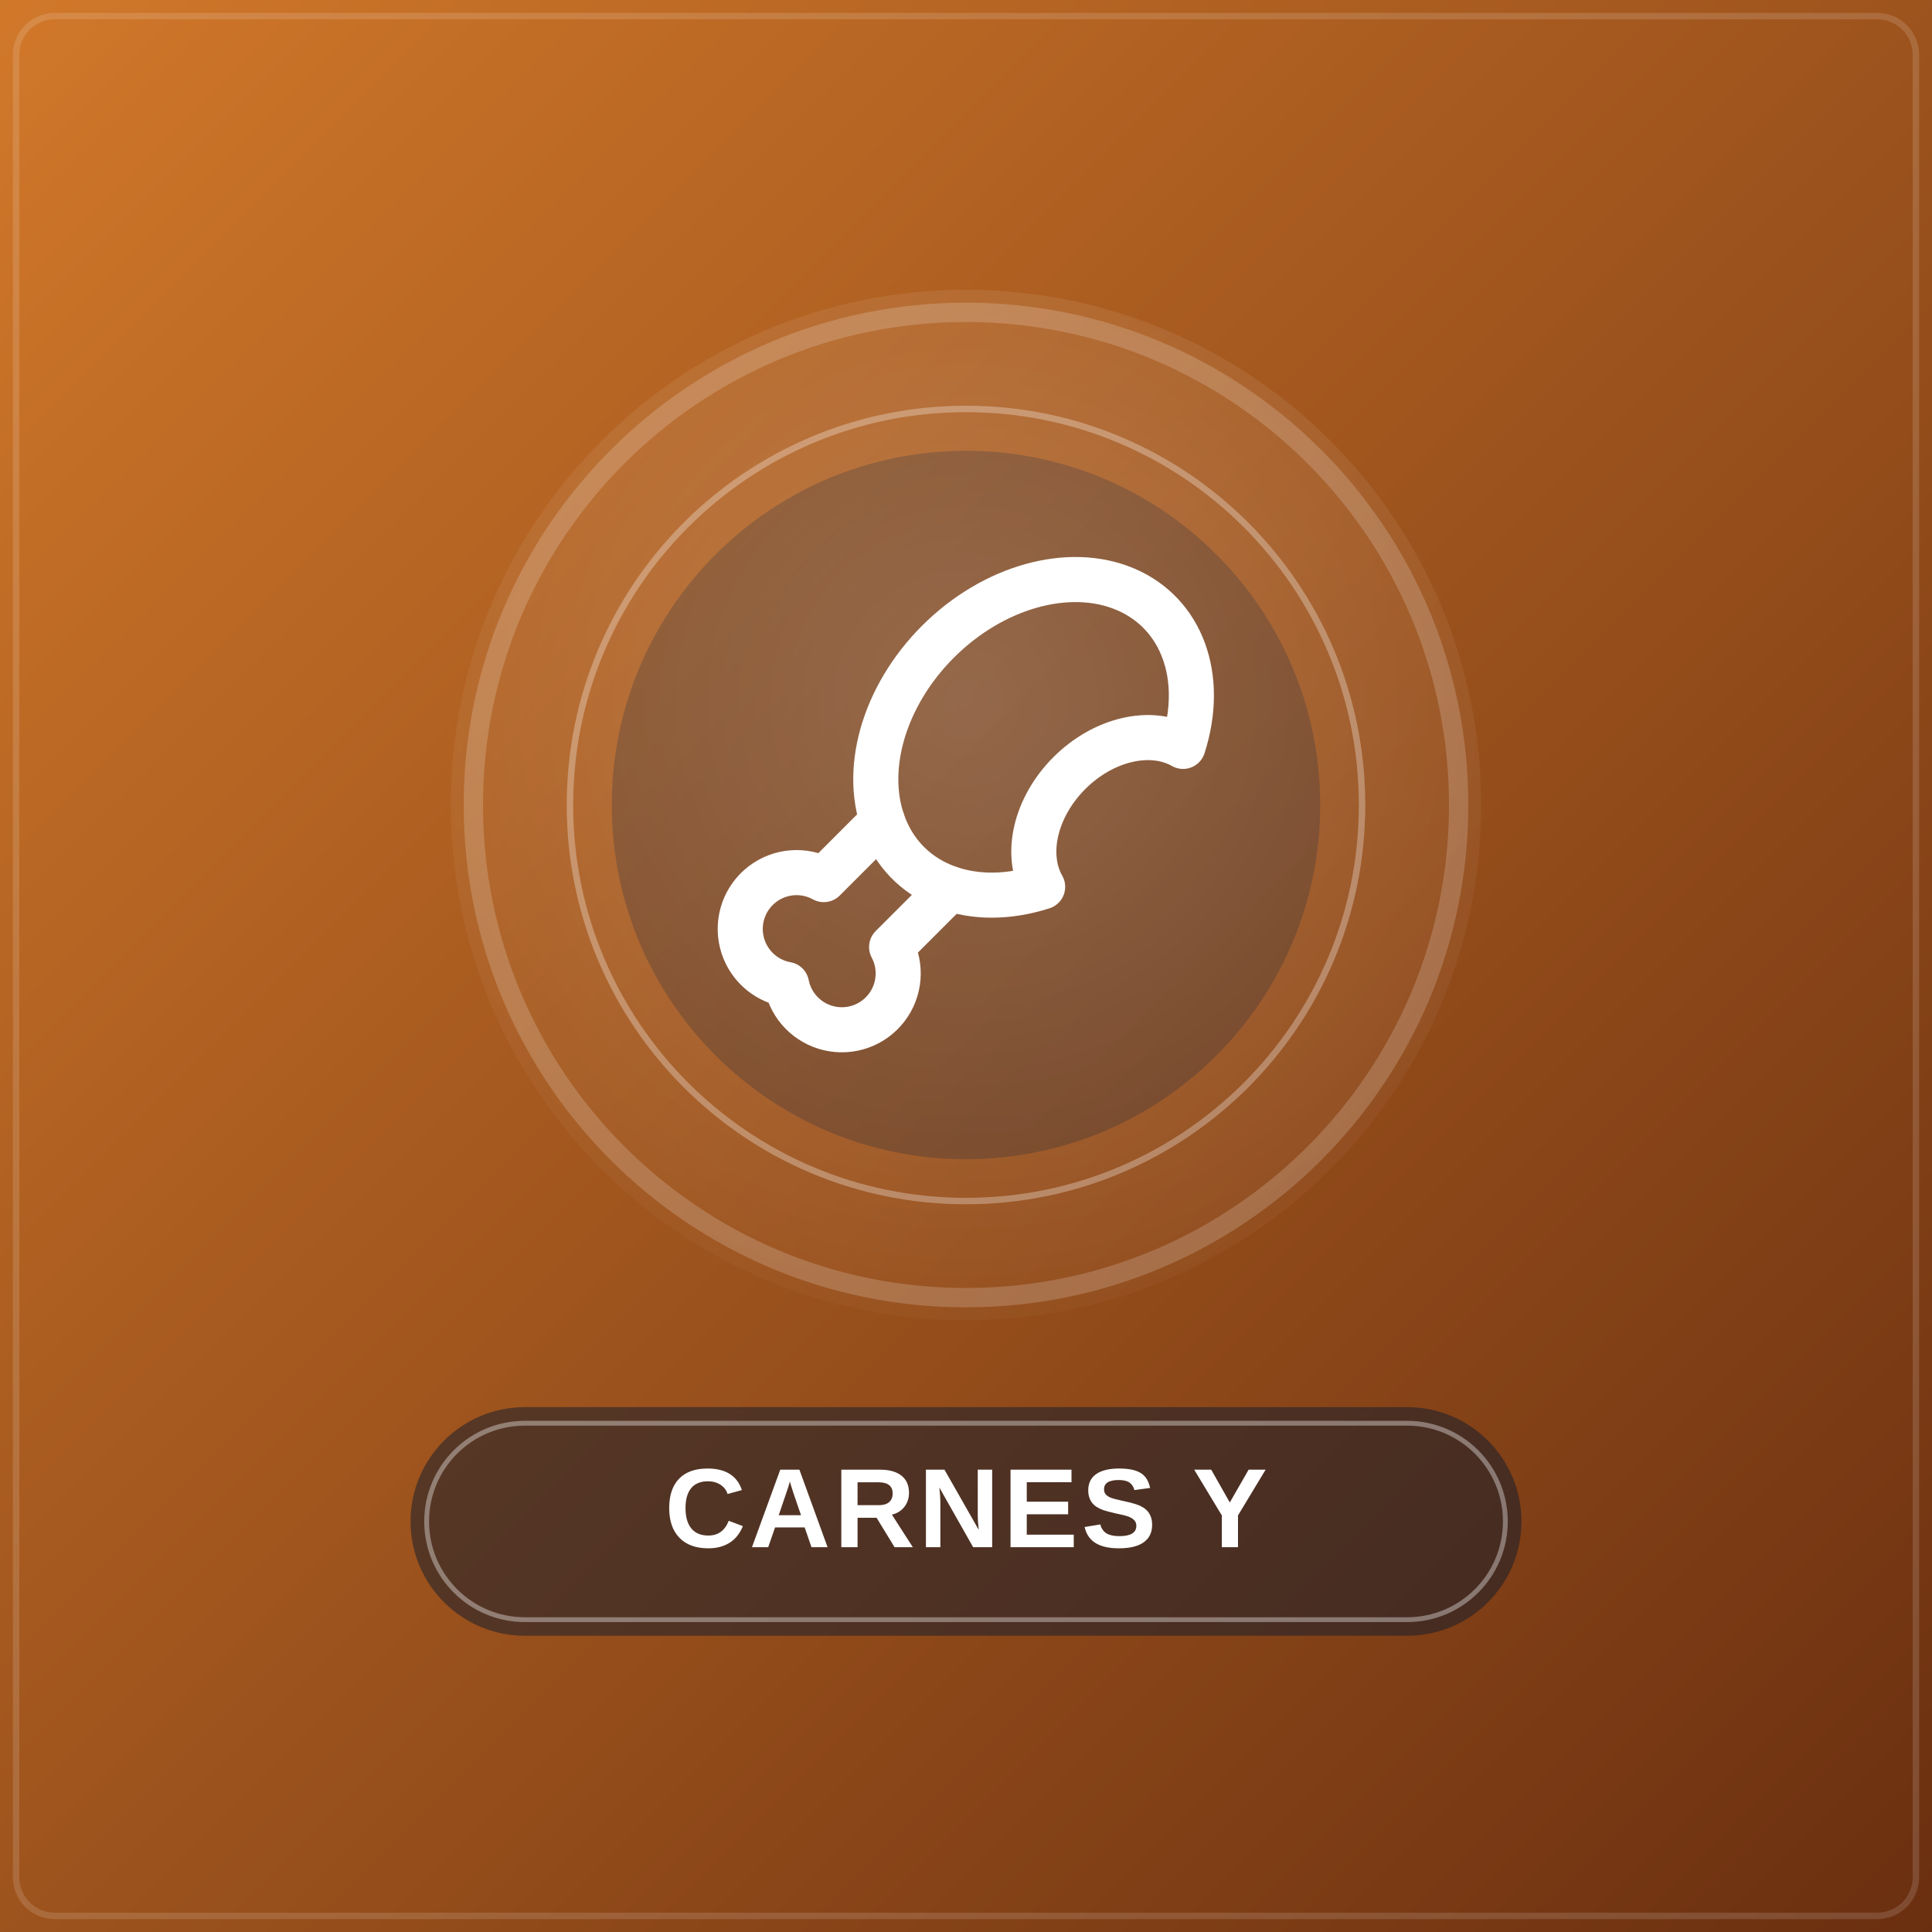
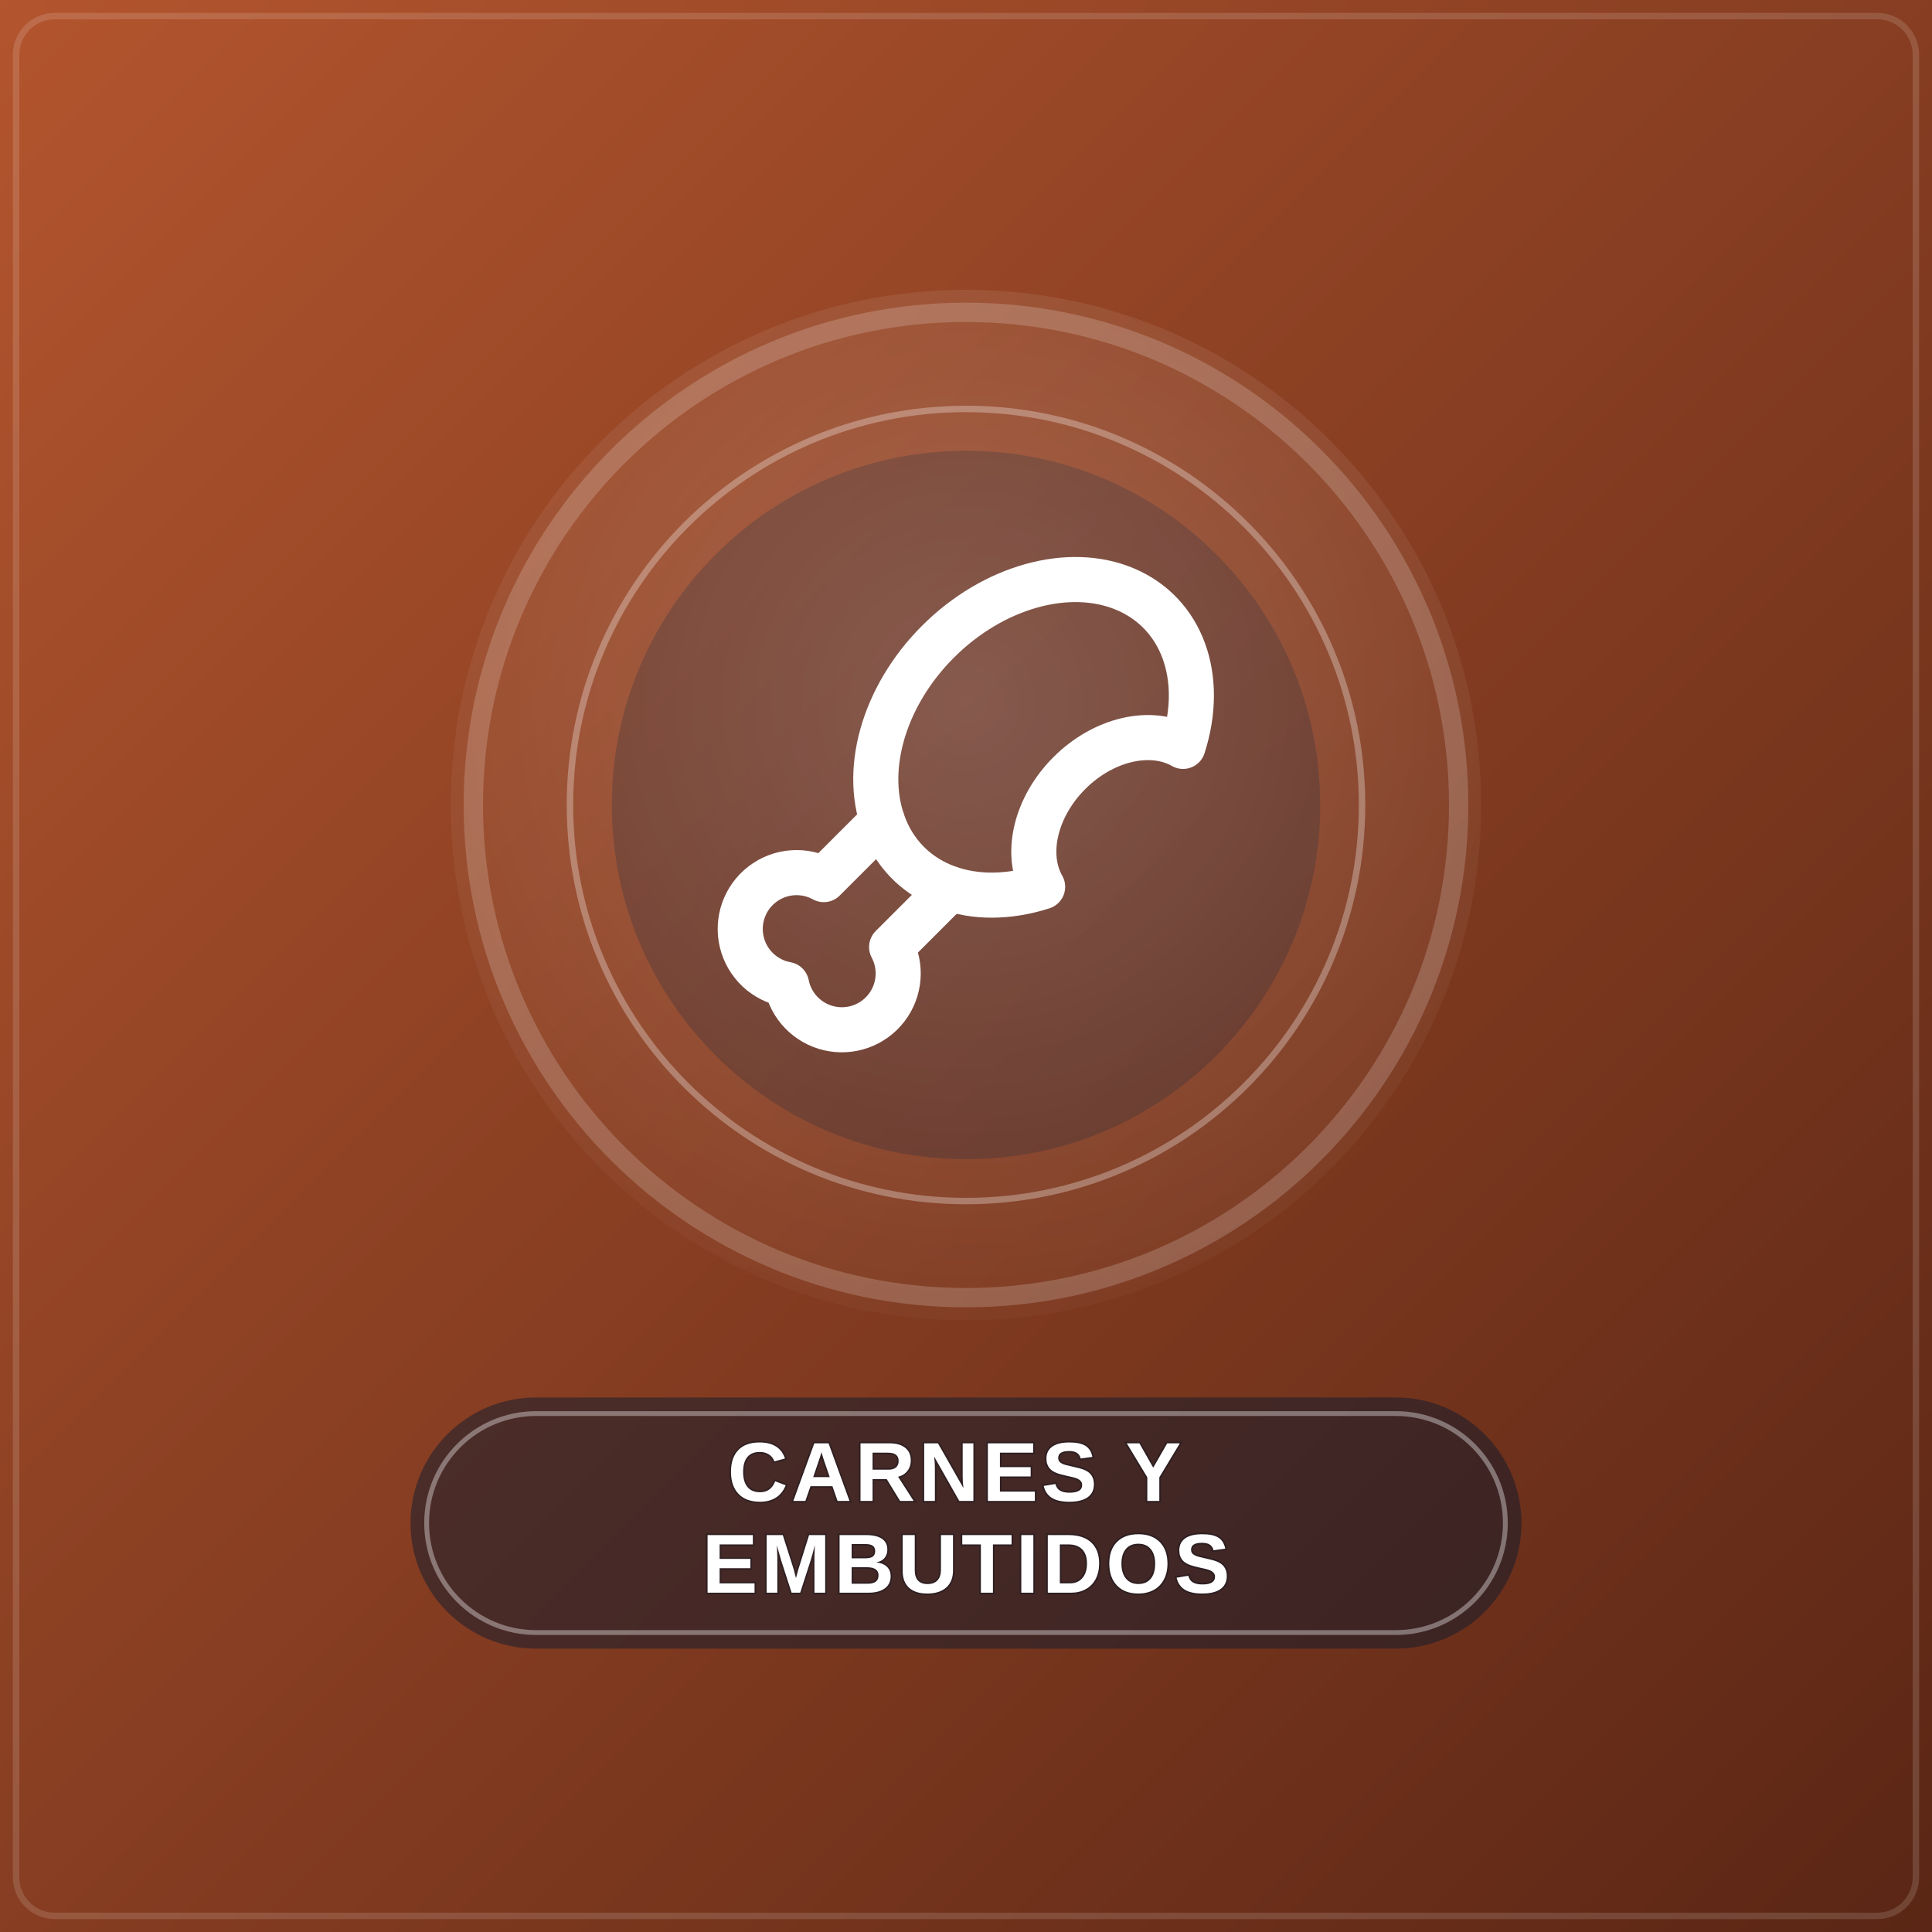
- <svg xmlns="http://www.w3.org/2000/svg" width="1200" height="1200" viewBox="0 0 1200 1200" role="img" aria-label="CARNES Y" data-template-version="v1" data-icon="drumstick">
+ <svg xmlns="http://www.w3.org/2000/svg" width="1200" height="1200" viewBox="0 0 1200 1200" role="img" aria-label="CARNES Y EMBUTIDOS" data-template-version="v3" data-icon="drumstick">
  <defs>
    <linearGradient id="bg" x1="0" y1="0" x2="1" y2="1">
-       <stop offset="0%" stop-color="#D1782A" />
-       <stop offset="100%" stop-color="#6A2F10" />
+       <stop offset="0%" stop-color="#B3552E" />
+       <stop offset="100%" stop-color="#5A2615" />
    </linearGradient>
    <radialGradient id="halo" cx="0.5" cy="0.4" r="0.7">
      <stop offset="0%" stop-color="#FFFFFF" stop-opacity="0.18" />
      <stop offset="100%" stop-color="#FFFFFF" stop-opacity="0" />
    </radialGradient>
  </defs>
  <rect width="1200" height="1200" fill="url(#bg)" />
  <circle cx="600" cy="500" r="306" fill="none" stroke="#FFFFFF" stroke-opacity="0.18" stroke-width="12" />
  <circle cx="600" cy="500" r="246" fill="none" stroke="#FFFFFF" stroke-opacity="0.30" stroke-width="4" />
  <circle cx="600" cy="500" r="220" fill="#0E1A2E" fill-opacity="0.26" />
  <circle cx="600" cy="500" r="320" fill="url(#halo)" />
  <g transform="translate(600 500) scale(14) translate(-12 -12)" color="#FFFFFF" stroke="currentColor" fill="none" stroke-width="2" stroke-linecap="round" stroke-linejoin="round">
    <path d="M15.4 15.63a7.875 6 135 1 1 6.23-6.23 4.5 3.43 135 0 0-6.23 6.23" />
    <path d="m8.29 12.71-2.6 2.6a2.5 2.5 0 1 0-1.65 4.65A2.5 2.5 0 1 0 8.7 18.3l2.59-2.59" />
  </g>
-   <rect x="255" y="874" width="690" height="142" rx="71" fill="#0E1A2E" fill-opacity="0.5" />
-   <rect x="265" y="884" width="670" height="122" rx="61" fill="none" stroke="#FFFFFF" stroke-opacity="0.36" stroke-width="3" />
-   <text x="600" y="961" text-anchor="middle" fill="#FFFFFF" font-family="Arial Black, Arial, Helvetica, sans-serif" font-size="70" font-weight="700" letter-spacing="2">CARNES Y</text>
+   <rect x="255" y="868" width="690" height="156" rx="78" fill="#0E1A2E" fill-opacity="0.5" />
+   <rect x="265" y="878" width="670" height="136" rx="68" fill="none" stroke="#FFFFFF" stroke-opacity="0.36" stroke-width="3" />
+   <text x="600" text-anchor="middle" fill="#FFFFFF" font-family="Arial Black, Arial, Helvetica, sans-serif" font-size="52" font-weight="700" letter-spacing="2" dominant-baseline="middle" style="paint-order: stroke; stroke: rgba(10, 16, 28, 0.35); stroke-width: 2px;">
+     <tspan x="600" y="917.5">CARNES Y</tspan>
+     <tspan x="600" y="974.5">EMBUTIDOS</tspan>
+   </text>
  <rect x="10" y="10" width="1180" height="1180" rx="24" fill="none" stroke="#FFFFFF" stroke-opacity="0.14" stroke-width="4" />
</svg>
